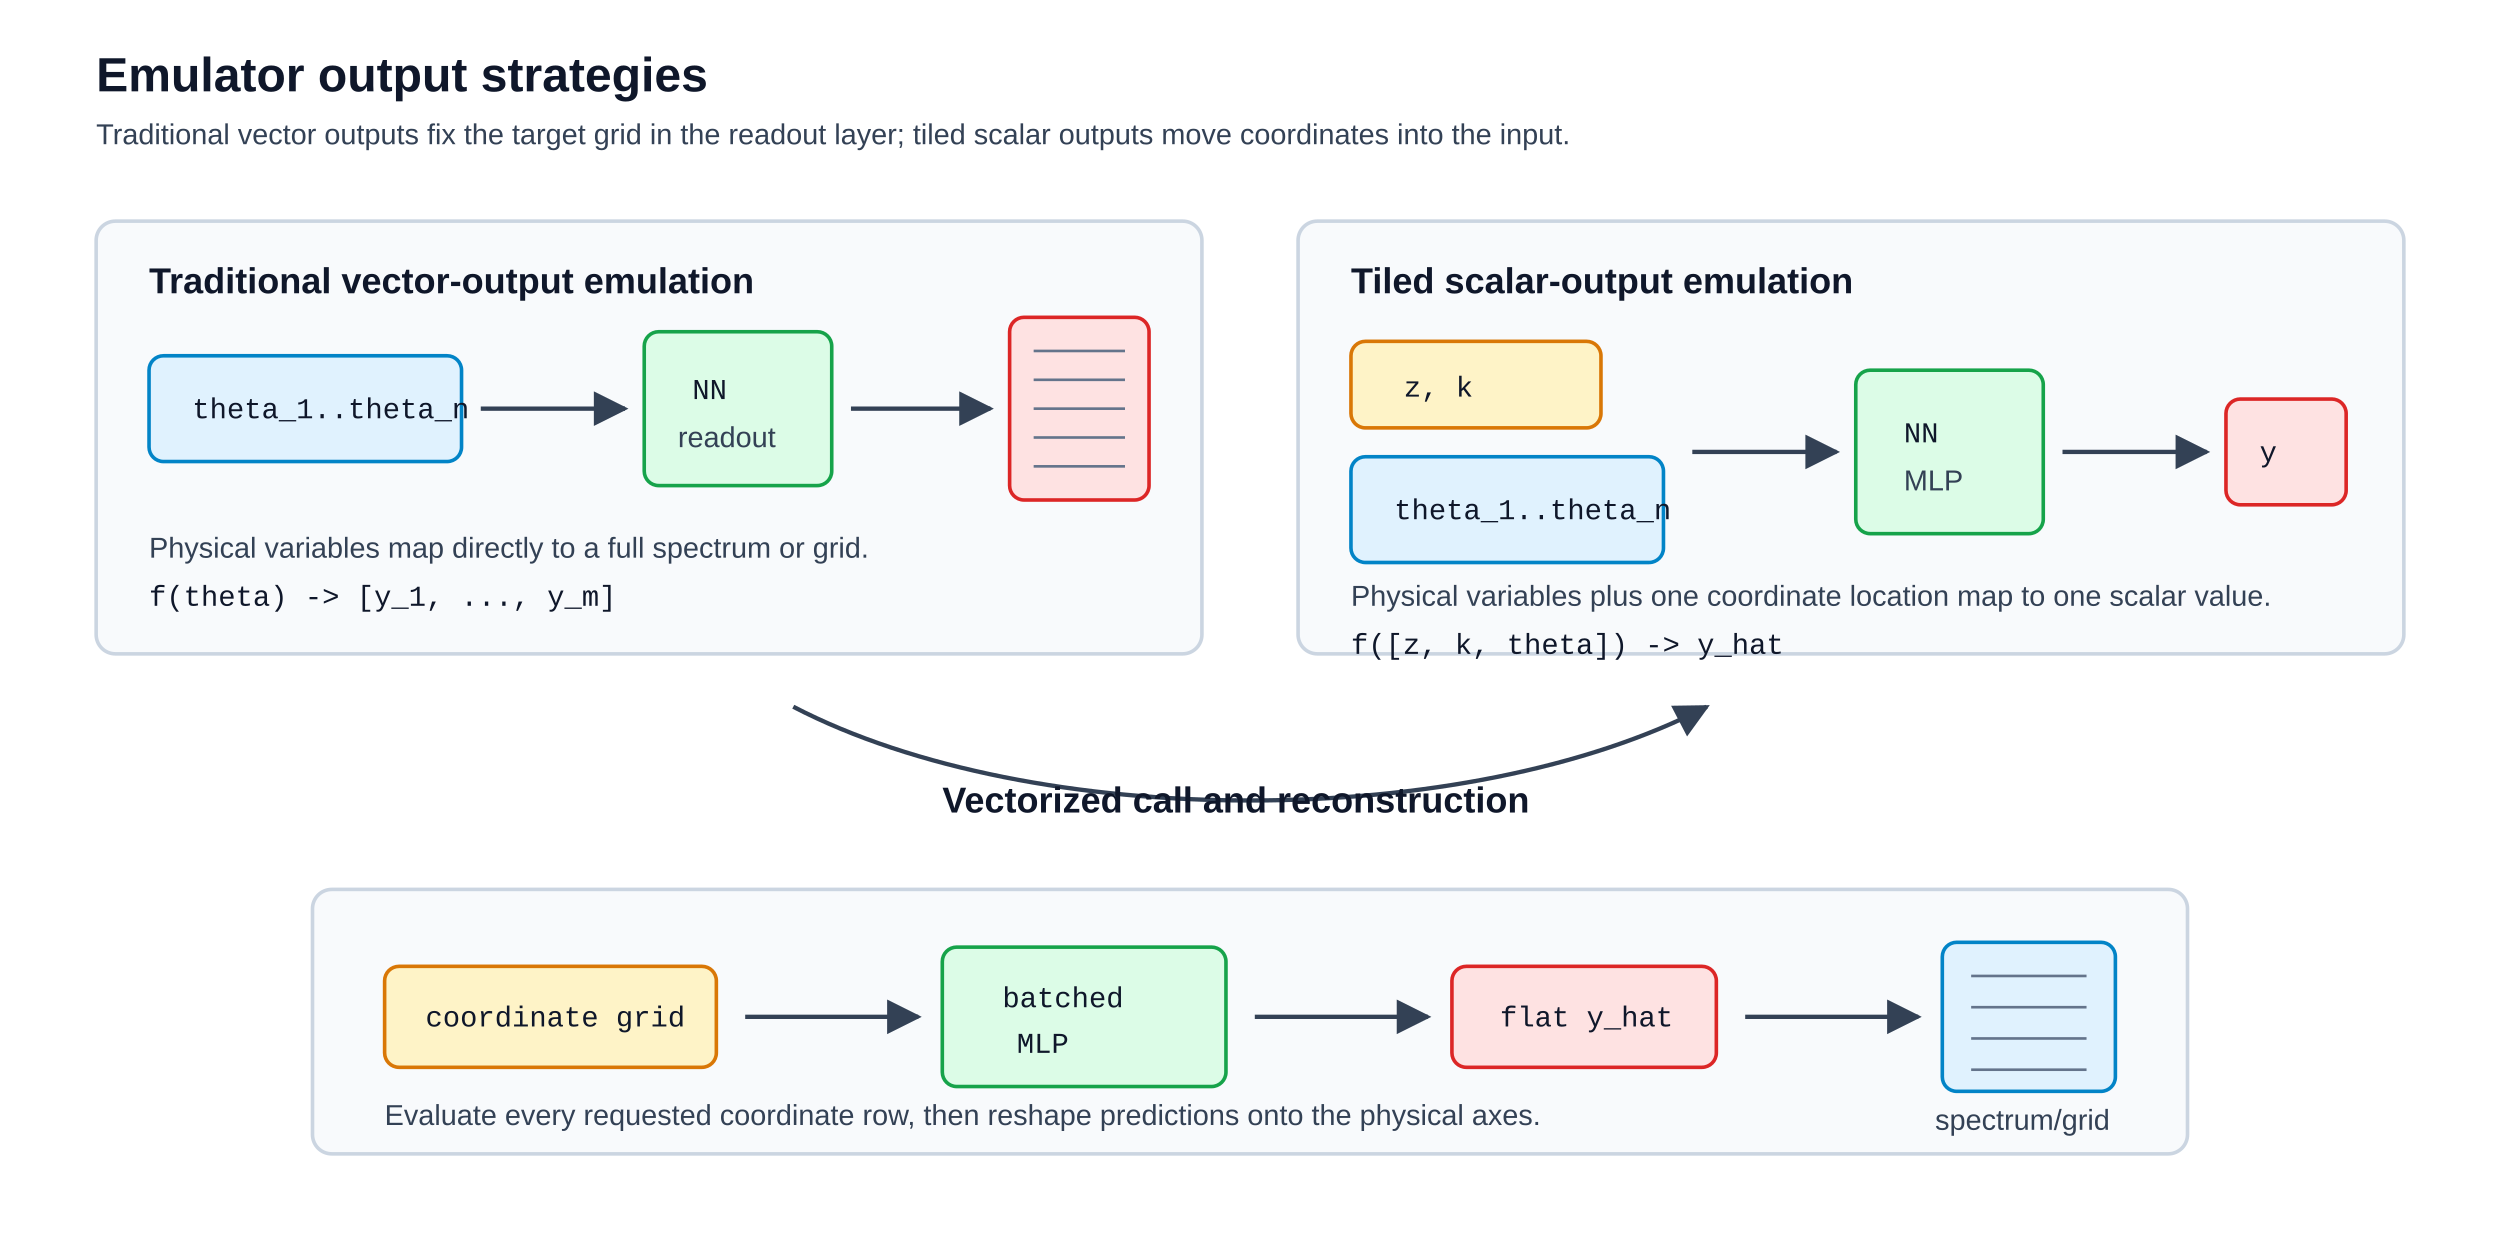
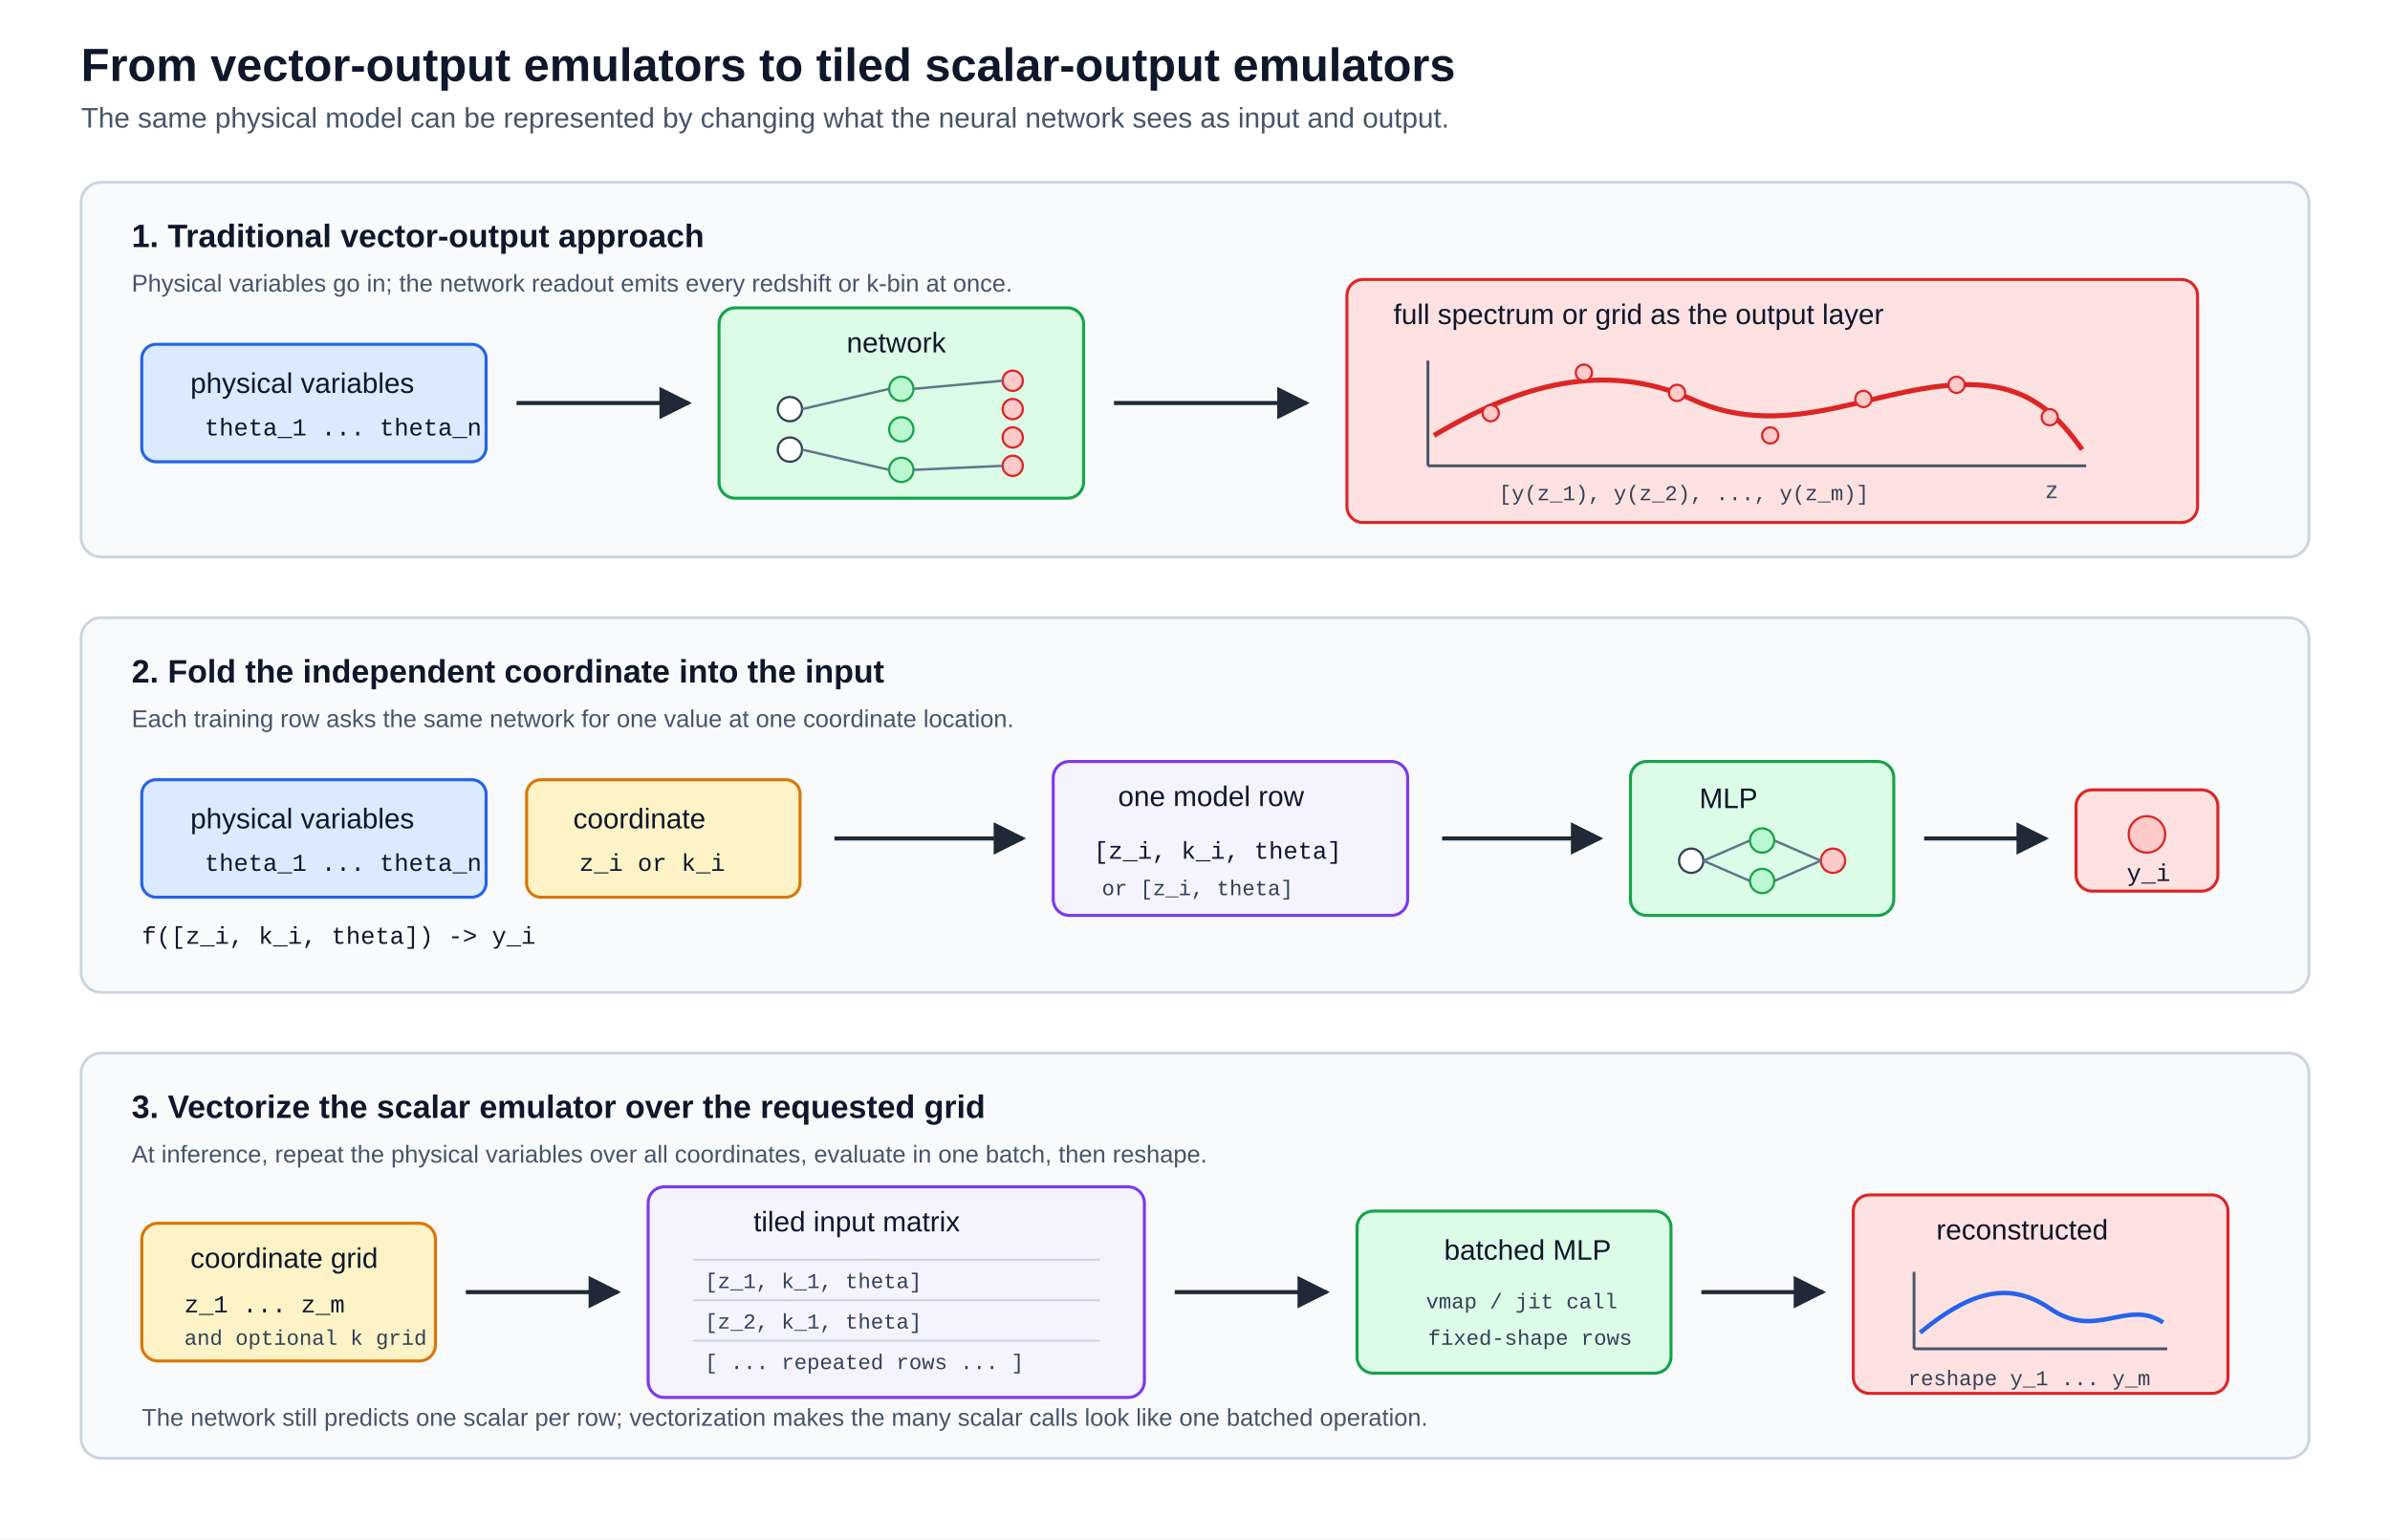
- <svg xmlns="http://www.w3.org/2000/svg" width="1040" height="520" viewBox="0 0 1040 520" role="img" aria-labelledby="title desc">
+ <svg xmlns="http://www.w3.org/2000/svg" width="1180" height="760" viewBox="0 0 1180 760" role="img" aria-labelledby="title desc">
  <defs>
    <marker id="arrow" viewBox="0 0 10 10" refX="9" refY="5" markerWidth="8" markerHeight="8" orient="auto">
-       <path d="M 0 0 L 10 5 L 0 10 z" fill="#334155" />
+       <path d="M 0 0 L 10 5 L 0 10 z" fill="#1f2937" />
    </marker>
    <style>
      .bg { fill: #ffffff; }
-       .panel { fill: #f8fafc; stroke: #cbd5e1; stroke-width: 1.5; }
-       .box-blue { fill: #e0f2fe; stroke: #0284c7; stroke-width: 1.5; }
-       .box-green { fill: #dcfce7; stroke: #16a34a; stroke-width: 1.5; }
-       .box-amber { fill: #fef3c7; stroke: #d97706; stroke-width: 1.5; }
-       .box-red { fill: #fee2e2; stroke: #dc2626; stroke-width: 1.5; }
-       .node { fill: #ffffff; stroke: #475569; stroke-width: 1.2; }
-       .hidden { fill: #dbeafe; stroke: #2563eb; stroke-width: 1.2; }
-       .out { fill: #fee2e2; stroke: #dc2626; stroke-width: 1.2; }
-       .line { stroke: #64748b; stroke-width: 1.1; }
-       .arrow { stroke: #334155; stroke-width: 1.8; fill: none; marker-end: url(#arrow); }
-       .label { font-family: Arial, Helvetica, sans-serif; font-size: 15px; fill: #0f172a; }
-       .small { font-family: Arial, Helvetica, sans-serif; font-size: 12px; fill: #334155; }
+       .band { fill: #f8fafc; stroke: #cbd5e1; stroke-width: 1.4; }
+       .input { fill: #dbeafe; stroke: #2563eb; stroke-width: 1.5; }
+       .coord { fill: #fef3c7; stroke: #d97706; stroke-width: 1.5; }
+       .network { fill: #dcfce7; stroke: #16a34a; stroke-width: 1.5; }
+       .output { fill: #fee2e2; stroke: #dc2626; stroke-width: 1.5; }
+       .matrix { fill: #f5f3ff; stroke: #7c3aed; stroke-width: 1.5; }
+       .axis { stroke: #475569; stroke-width: 1.4; fill: none; }
+       .curve { stroke: #dc2626; stroke-width: 2.5; fill: none; }
+       .curve2 { stroke: #2563eb; stroke-width: 2.2; fill: none; }
+       .gridline { stroke: #cbd5e1; stroke-width: 1; }
+       .arrow { stroke: #1f2937; stroke-width: 2; fill: none; marker-end: url(#arrow); }
+       .thin { stroke: #64748b; stroke-width: 1.2; fill: none; }
+       .node { fill: #ffffff; stroke: #334155; stroke-width: 1.1; }
+       .hidden { fill: #bbf7d0; stroke: #16a34a; stroke-width: 1.1; }
+       .outnode { fill: #fecaca; stroke: #dc2626; stroke-width: 1.1; }
+       .title { font-family: Arial, Helvetica, sans-serif; font-size: 23px; font-weight: 700; fill: #0f172a; }
+       .subtitle { font-family: Arial, Helvetica, sans-serif; font-size: 14px; fill: #475569; }
+       .section { font-family: Arial, Helvetica, sans-serif; font-size: 16px; font-weight: 700; fill: #0f172a; }
+       .label { font-family: Arial, Helvetica, sans-serif; font-size: 14px; fill: #0f172a; }
+       .small { font-family: Arial, Helvetica, sans-serif; font-size: 12px; fill: #475569; }
      .mono { font-family: "SFMono-Regular", Consolas, "Liberation Mono", monospace; font-size: 12px; fill: #0f172a; }
-       .title { font-family: Arial, Helvetica, sans-serif; font-size: 20px; font-weight: 700; fill: #0f172a; }
-       .section { font-family: Arial, Helvetica, sans-serif; font-size: 15px; font-weight: 700; fill: #0f172a; }
+       .mono-small { font-family: "SFMono-Regular", Consolas, "Liberation Mono", monospace; font-size: 10.5px; fill: #334155; }
    </style>
  </defs>
-   <rect class="bg" x="0" y="0" width="1040" height="520" />
-   <text class="title" x="40" y="38">Emulator output strategies</text>
-   <text class="small" x="40" y="60">Traditional vector outputs fix the target grid in the readout layer; tiled scalar outputs move coordinates into the input.</text>
-   <rect class="panel" x="40" y="92" width="460" height="180" rx="8" />
-   <text class="section" x="62" y="122">Traditional vector-output emulation</text>
-   <rect class="box-blue" x="62" y="148" width="130" height="44" rx="6" />
-   <text class="mono" x="80" y="174">theta_1..theta_n</text>
-   <path class="arrow" d="M 200 170 L 260 170" />
-   <rect class="box-green" x="268" y="138" width="78" height="64" rx="6" />
-   <text class="mono" x="288" y="166">NN</text>
-   <text class="small" x="282" y="186">readout</text>
-   <path class="arrow" d="M 354 170 L 412 170" />
-   <rect class="box-red" x="420" y="132" width="58" height="76" rx="6" />
-   <line class="line" x1="430" y1="146" x2="468" y2="146" />
-   <line class="line" x1="430" y1="158" x2="468" y2="158" />
-   <line class="line" x1="430" y1="170" x2="468" y2="170" />
-   <line class="line" x1="430" y1="182" x2="468" y2="182" />
-   <line class="line" x1="430" y1="194" x2="468" y2="194" />
-   <text class="small" x="62" y="232">Physical variables map directly to a full spectrum or grid.</text>
-   <text class="mono" x="62" y="252">f(theta) -&gt; [y_1, ..., y_m]</text>
-   <rect class="panel" x="540" y="92" width="460" height="180" rx="8" />
-   <text class="section" x="562" y="122">Tiled scalar-output emulation</text>
-   <rect class="box-amber" x="562" y="142" width="104" height="36" rx="6" />
-   <text class="mono" x="584" y="165">z, k</text>
-   <rect class="box-blue" x="562" y="190" width="130" height="44" rx="6" />
-   <text class="mono" x="580" y="216">theta_1..theta_n</text>
-   <path class="arrow" d="M 704 188 L 764 188" />
-   <rect class="box-green" x="772" y="154" width="78" height="68" rx="6" />
-   <text class="mono" x="792" y="184">NN</text>
-   <text class="small" x="792" y="204">MLP</text>
-   <path class="arrow" d="M 858 188 L 918 188" />
-   <rect class="box-red" x="926" y="166" width="50" height="44" rx="6" />
-   <text class="mono" x="940" y="192">y</text>
-   <text class="small" x="562" y="252">Physical variables plus one coordinate location map to one scalar value.</text>
-   <text class="mono" x="562" y="272">f([z, k, theta]) -&gt; y_hat</text>
-   <path class="arrow" d="M 330 294 C 430 346, 610 346, 710 294" />
-   <text class="section" x="392" y="338">Vectorized call and reconstruction</text>
-   <rect class="panel" x="130" y="370" width="780" height="110" rx="8" />
-   <rect class="box-amber" x="160" y="402" width="138" height="42" rx="6" />
-   <text class="mono" x="177" y="427">coordinate grid</text>
-   <path class="arrow" d="M 310 423 L 382 423" />
-   <rect class="box-green" x="392" y="394" width="118" height="58" rx="6" />
-   <text class="mono" x="417" y="419">batched</text>
-   <text class="mono" x="423" y="438">MLP</text>
-   <path class="arrow" d="M 522 423 L 594 423" />
-   <rect class="box-red" x="604" y="402" width="110" height="42" rx="6" />
-   <text class="mono" x="624" y="427">flat y_hat</text>
-   <path class="arrow" d="M 726 423 L 798 423" />
-   <rect class="box-blue" x="808" y="392" width="72" height="62" rx="6" />
-   <line class="line" x1="820" y1="406" x2="868" y2="406" />
-   <line class="line" x1="820" y1="419" x2="868" y2="419" />
-   <line class="line" x1="820" y1="432" x2="868" y2="432" />
-   <line class="line" x1="820" y1="445" x2="868" y2="445" />
-   <text class="small" x="805" y="470">spectrum/grid</text>
-   <text class="small" x="160" y="468">Evaluate every requested coordinate row, then reshape predictions onto the physical axes.</text>
+   <rect class="bg" x="0" y="0" width="1180" height="760" />
+   <text class="title" x="40" y="40">From vector-output emulators to tiled scalar-output emulators</text>
+   <text class="subtitle" x="40" y="63">The same physical model can be represented by changing what the neural network sees as input and output.</text>
+   <rect class="band" x="40" y="90" width="1100" height="185" rx="10" />
+   <text class="section" x="65" y="122">1. Traditional vector-output approach</text>
+   <text class="small" x="65" y="144">Physical variables go in; the network readout emits every redshift or k-bin at once.</text>
+   <rect class="input" x="70" y="170" width="170" height="58" rx="7" />
+   <text class="label" x="94" y="194">physical variables</text>
+   <text class="mono" x="101" y="215">theta_1 ... theta_n</text>
+   <path class="arrow" d="M 255 199 L 340 199" />
+   <rect class="network" x="355" y="152" width="180" height="94" rx="8" />
+   <text class="label" x="418" y="174">network</text>
+   <circle class="node" cx="390" cy="202" r="6" />
+   <circle class="node" cx="390" cy="222" r="6" />
+   <circle class="hidden" cx="445" cy="192" r="6" />
+   <circle class="hidden" cx="445" cy="212" r="6" />
+   <circle class="hidden" cx="445" cy="232" r="6" />
+   <circle class="outnode" cx="500" cy="188" r="5" />
+   <circle class="outnode" cx="500" cy="202" r="5" />
+   <circle class="outnode" cx="500" cy="216" r="5" />
+   <circle class="outnode" cx="500" cy="230" r="5" />
+   <line class="thin" x1="396" y1="202" x2="439" y2="192" />
+   <line class="thin" x1="396" y1="222" x2="439" y2="232" />
+   <line class="thin" x1="451" y1="192" x2="495" y2="188" />
+   <line class="thin" x1="451" y1="232" x2="495" y2="230" />
+   <path class="arrow" d="M 550 199 L 645 199" />
+   <rect class="output" x="665" y="138" width="420" height="120" rx="8" />
+   <text class="label" x="688" y="160">full spectrum or grid as the output layer</text>
+   <line class="axis" x1="705" y1="230" x2="1030" y2="230" />
+   <line class="axis" x1="705" y1="230" x2="705" y2="178" />
+   <path class="curve" d="M 708 215 C 750 190, 792 178, 835 197 C 884 220, 930 188, 975 190 C 1002 191, 1016 205, 1028 222" />
+   <circle class="outnode" cx="736" cy="204" r="4" />
+   <circle class="outnode" cx="782" cy="184" r="4" />
+   <circle class="outnode" cx="828" cy="194" r="4" />
+   <circle class="outnode" cx="874" cy="215" r="4" />
+   <circle class="outnode" cx="920" cy="197" r="4" />
+   <circle class="outnode" cx="966" cy="190" r="4" />
+   <circle class="outnode" cx="1012" cy="206" r="4" />
+   <text class="mono-small" x="740" y="247">[y(z_1), y(z_2), ..., y(z_m)]</text>
+   <text class="small" x="1010" y="246">z</text>
+   <rect class="band" x="40" y="305" width="1100" height="185" rx="10" />
+   <text class="section" x="65" y="337">2. Fold the independent coordinate into the input</text>
+   <text class="small" x="65" y="359">Each training row asks the same network for one value at one coordinate location.</text>
+   <rect class="input" x="70" y="385" width="170" height="58" rx="7" />
+   <text class="label" x="94" y="409">physical variables</text>
+   <text class="mono" x="101" y="430">theta_1 ... theta_n</text>
+   <rect class="coord" x="260" y="385" width="135" height="58" rx="7" />
+   <text class="label" x="283" y="409">coordinate</text>
+   <text class="mono" x="286" y="430">z_i or k_i</text>
+   <path class="arrow" d="M 412 414 L 505 414" />
+   <rect class="matrix" x="520" y="376" width="175" height="76" rx="8" />
+   <text class="label" x="552" y="398">one model row</text>
+   <text class="mono" x="540" y="424">[z_i, k_i, theta]</text>
+   <text class="mono-small" x="544" y="442">or [z_i, theta]</text>
+   <path class="arrow" d="M 712 414 L 790 414" />
+   <rect class="network" x="805" y="376" width="130" height="76" rx="8" />
+   <text class="label" x="839" y="399">MLP</text>
+   <circle class="node" cx="835" cy="425" r="6" />
+   <circle class="hidden" cx="870" cy="415" r="6" />
+   <circle class="hidden" cx="870" cy="435" r="6" />
+   <circle class="outnode" cx="905" cy="425" r="6" />
+   <line class="thin" x1="841" y1="425" x2="864" y2="415" />
+   <line class="thin" x1="841" y1="425" x2="864" y2="435" />
+   <line class="thin" x1="876" y1="415" x2="899" y2="425" />
+   <line class="thin" x1="876" y1="435" x2="899" y2="425" />
+   <path class="arrow" d="M 950 414 L 1010 414" />
+   <rect class="output" x="1025" y="390" width="70" height="50" rx="8" />
+   <circle class="outnode" cx="1060" cy="412" r="9" />
+   <text class="mono" x="1050" y="435">y_i</text>
+   <text class="mono" x="70" y="466">f([z_i, k_i, theta]) -&gt; y_i</text>
+   <rect class="band" x="40" y="520" width="1100" height="200" rx="10" />
+   <text class="section" x="65" y="552">3. Vectorize the scalar emulator over the requested grid</text>
+   <text class="small" x="65" y="574">At inference, repeat the physical variables over all coordinates, evaluate in one batch, then reshape.</text>
+   <rect class="coord" x="70" y="604" width="145" height="68" rx="8" />
+   <text class="label" x="94" y="626">coordinate grid</text>
+   <text class="mono" x="91" y="648">z_1 ... z_m</text>
+   <text class="mono-small" x="91" y="664">and optional k grid</text>
+   <path class="arrow" d="M 230 638 L 305 638" />
+   <rect class="matrix" x="320" y="586" width="245" height="104" rx="8" />
+   <text class="label" x="372" y="608">tiled input matrix</text>
+   <line class="gridline" x1="342" y1="622" x2="543" y2="622" />
+   <line class="gridline" x1="342" y1="642" x2="543" y2="642" />
+   <line class="gridline" x1="342" y1="662" x2="543" y2="662" />
+   <text class="mono-small" x="348" y="636">[z_1, k_1, theta]</text>
+   <text class="mono-small" x="348" y="656">[z_2, k_1, theta]</text>
+   <text class="mono-small" x="348" y="676">[ ... repeated rows ... ]</text>
+   <path class="arrow" d="M 580 638 L 655 638" />
+   <rect class="network" x="670" y="598" width="155" height="80" rx="8" />
+   <text class="label" x="713" y="622">batched MLP</text>
+   <text class="mono-small" x="704" y="646">vmap / jit call</text>
+   <text class="mono-small" x="705" y="664">fixed-shape rows</text>
+   <path class="arrow" d="M 840 638 L 900 638" />
+   <rect class="output" x="915" y="590" width="185" height="98" rx="8" />
+   <text class="label" x="956" y="612">reconstructed</text>
+   <line class="axis" x1="945" y1="666" x2="1070" y2="666" />
+   <line class="axis" x1="945" y1="666" x2="945" y2="628" />
+   <path class="curve2" d="M 948 658 C 970 640, 990 631, 1012 646 C 1035 662, 1050 641, 1068 653" />
+   <text class="mono-small" x="942" y="684">reshape y_1 ... y_m</text>
+   <text class="small" x="70" y="704">The network still predicts one scalar per row; vectorization makes the many scalar calls look like one batched operation.</text>
</svg>
